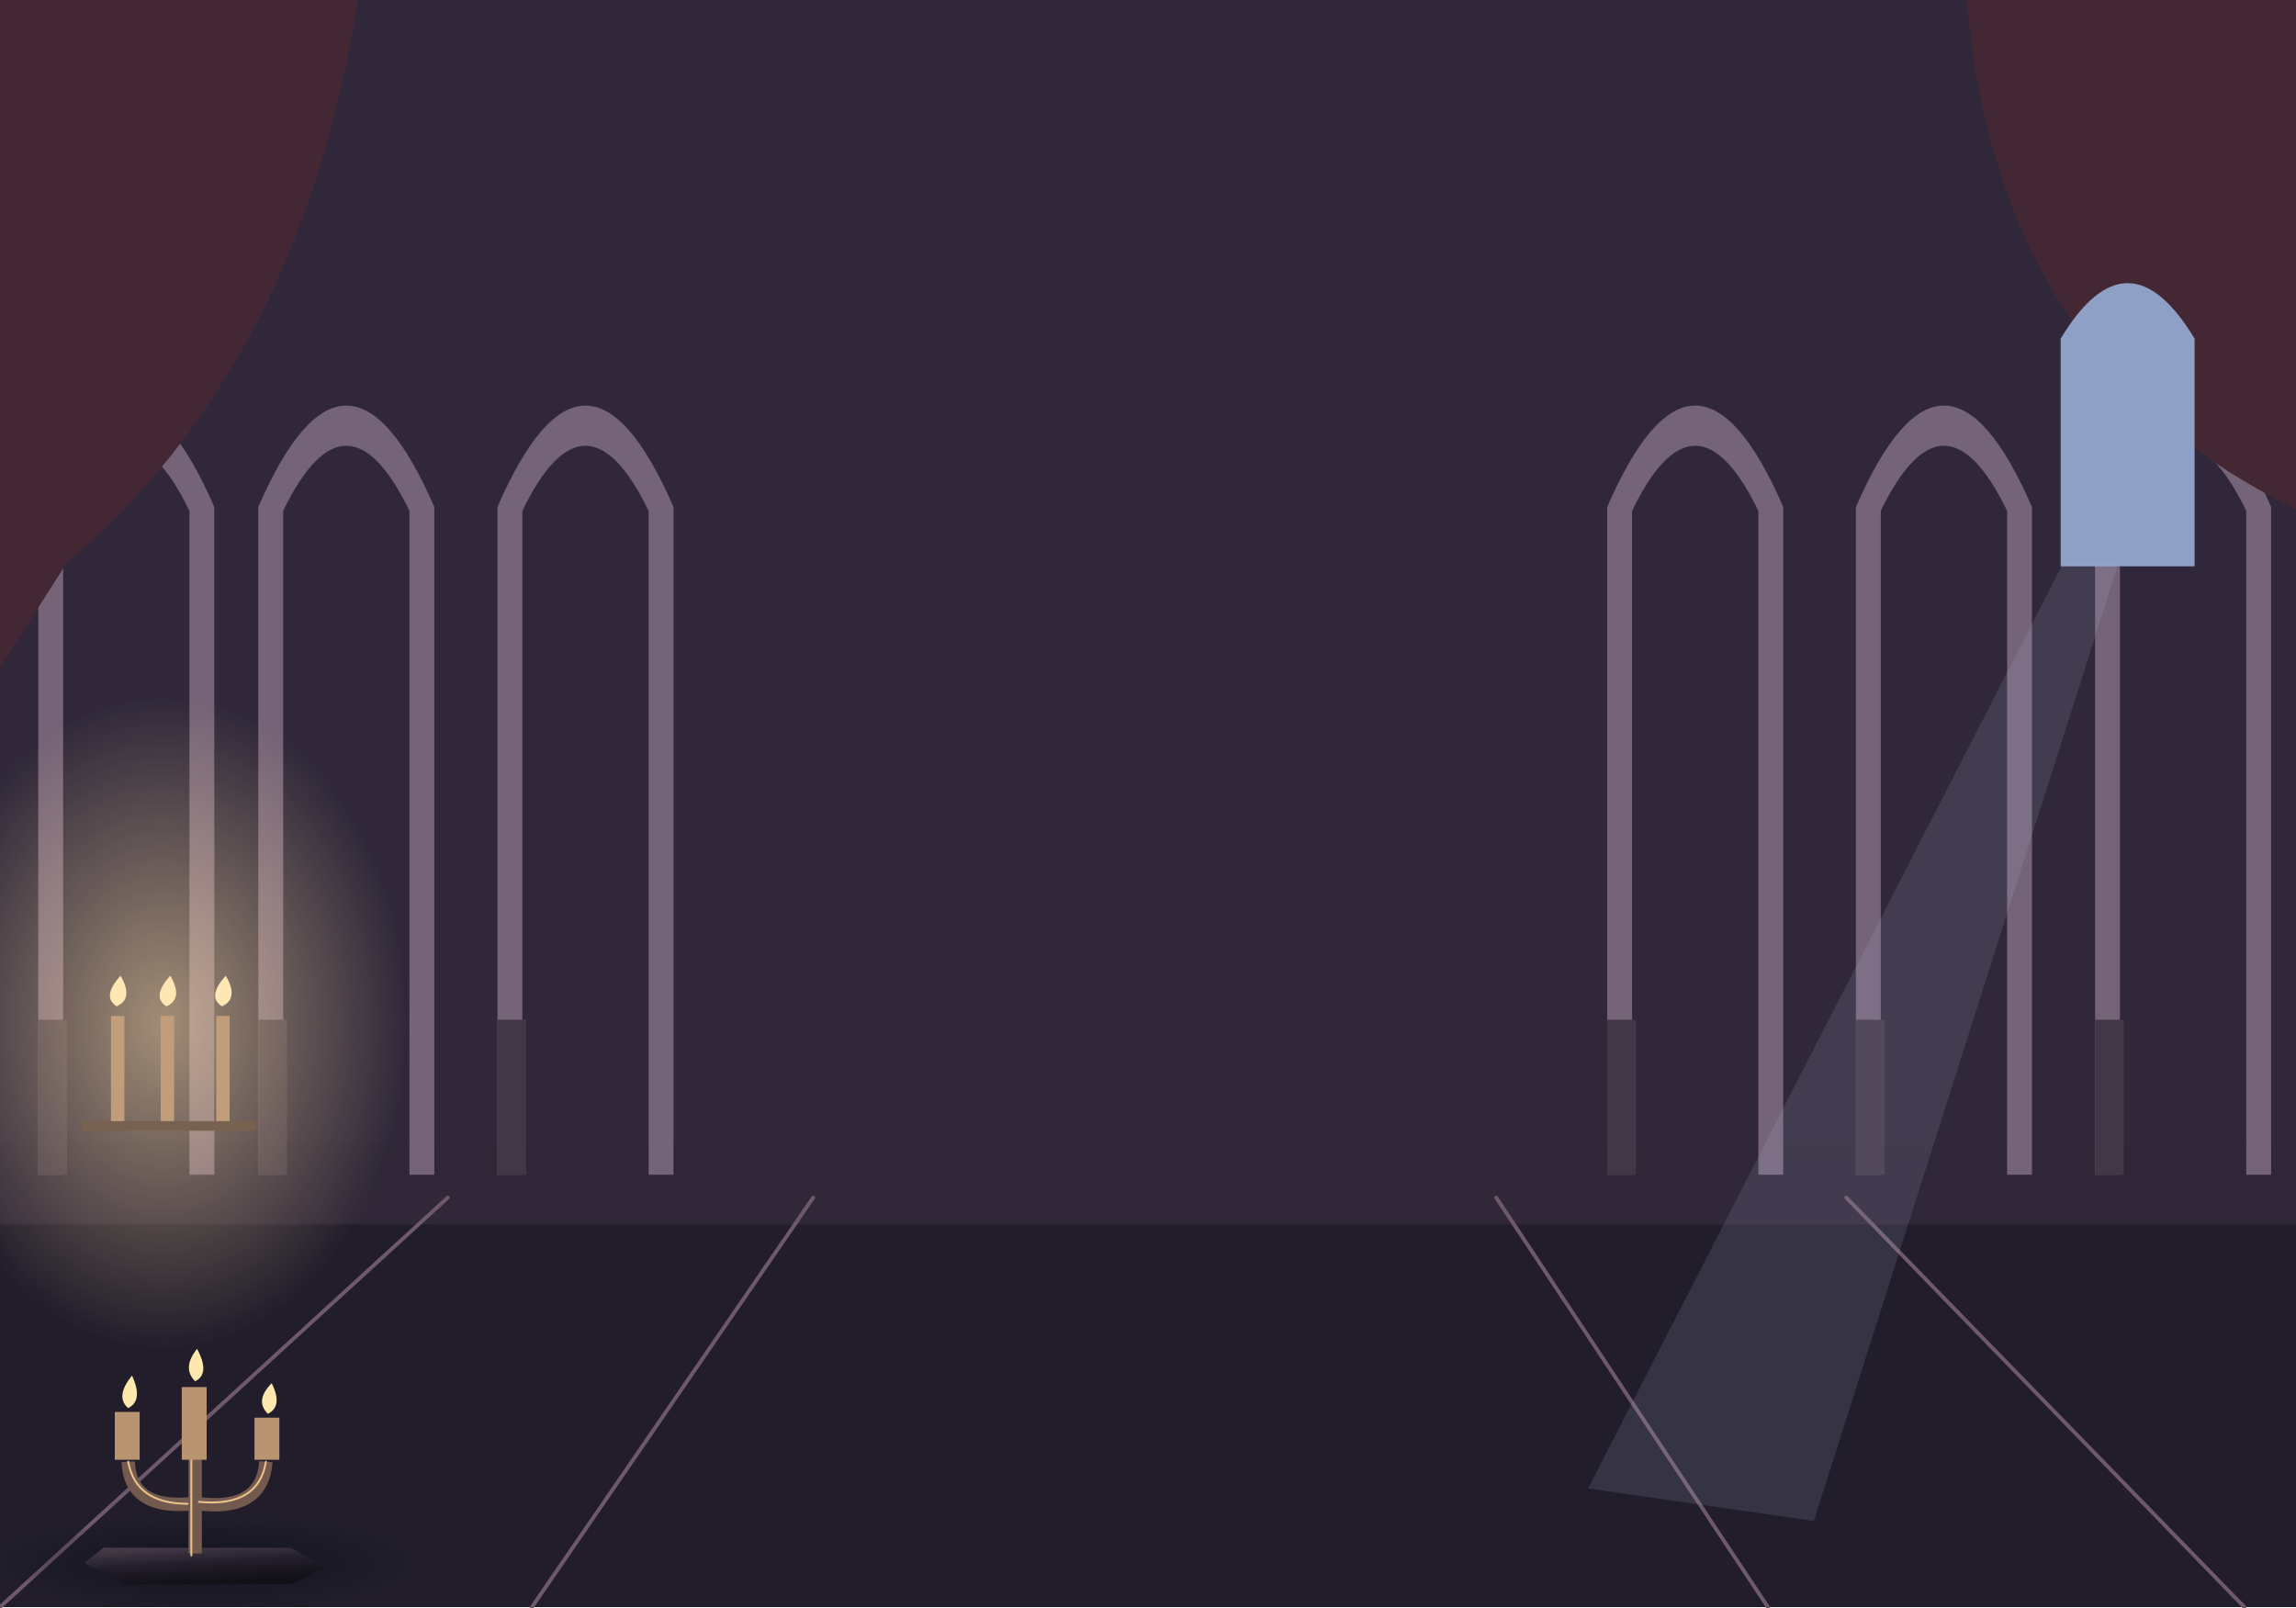
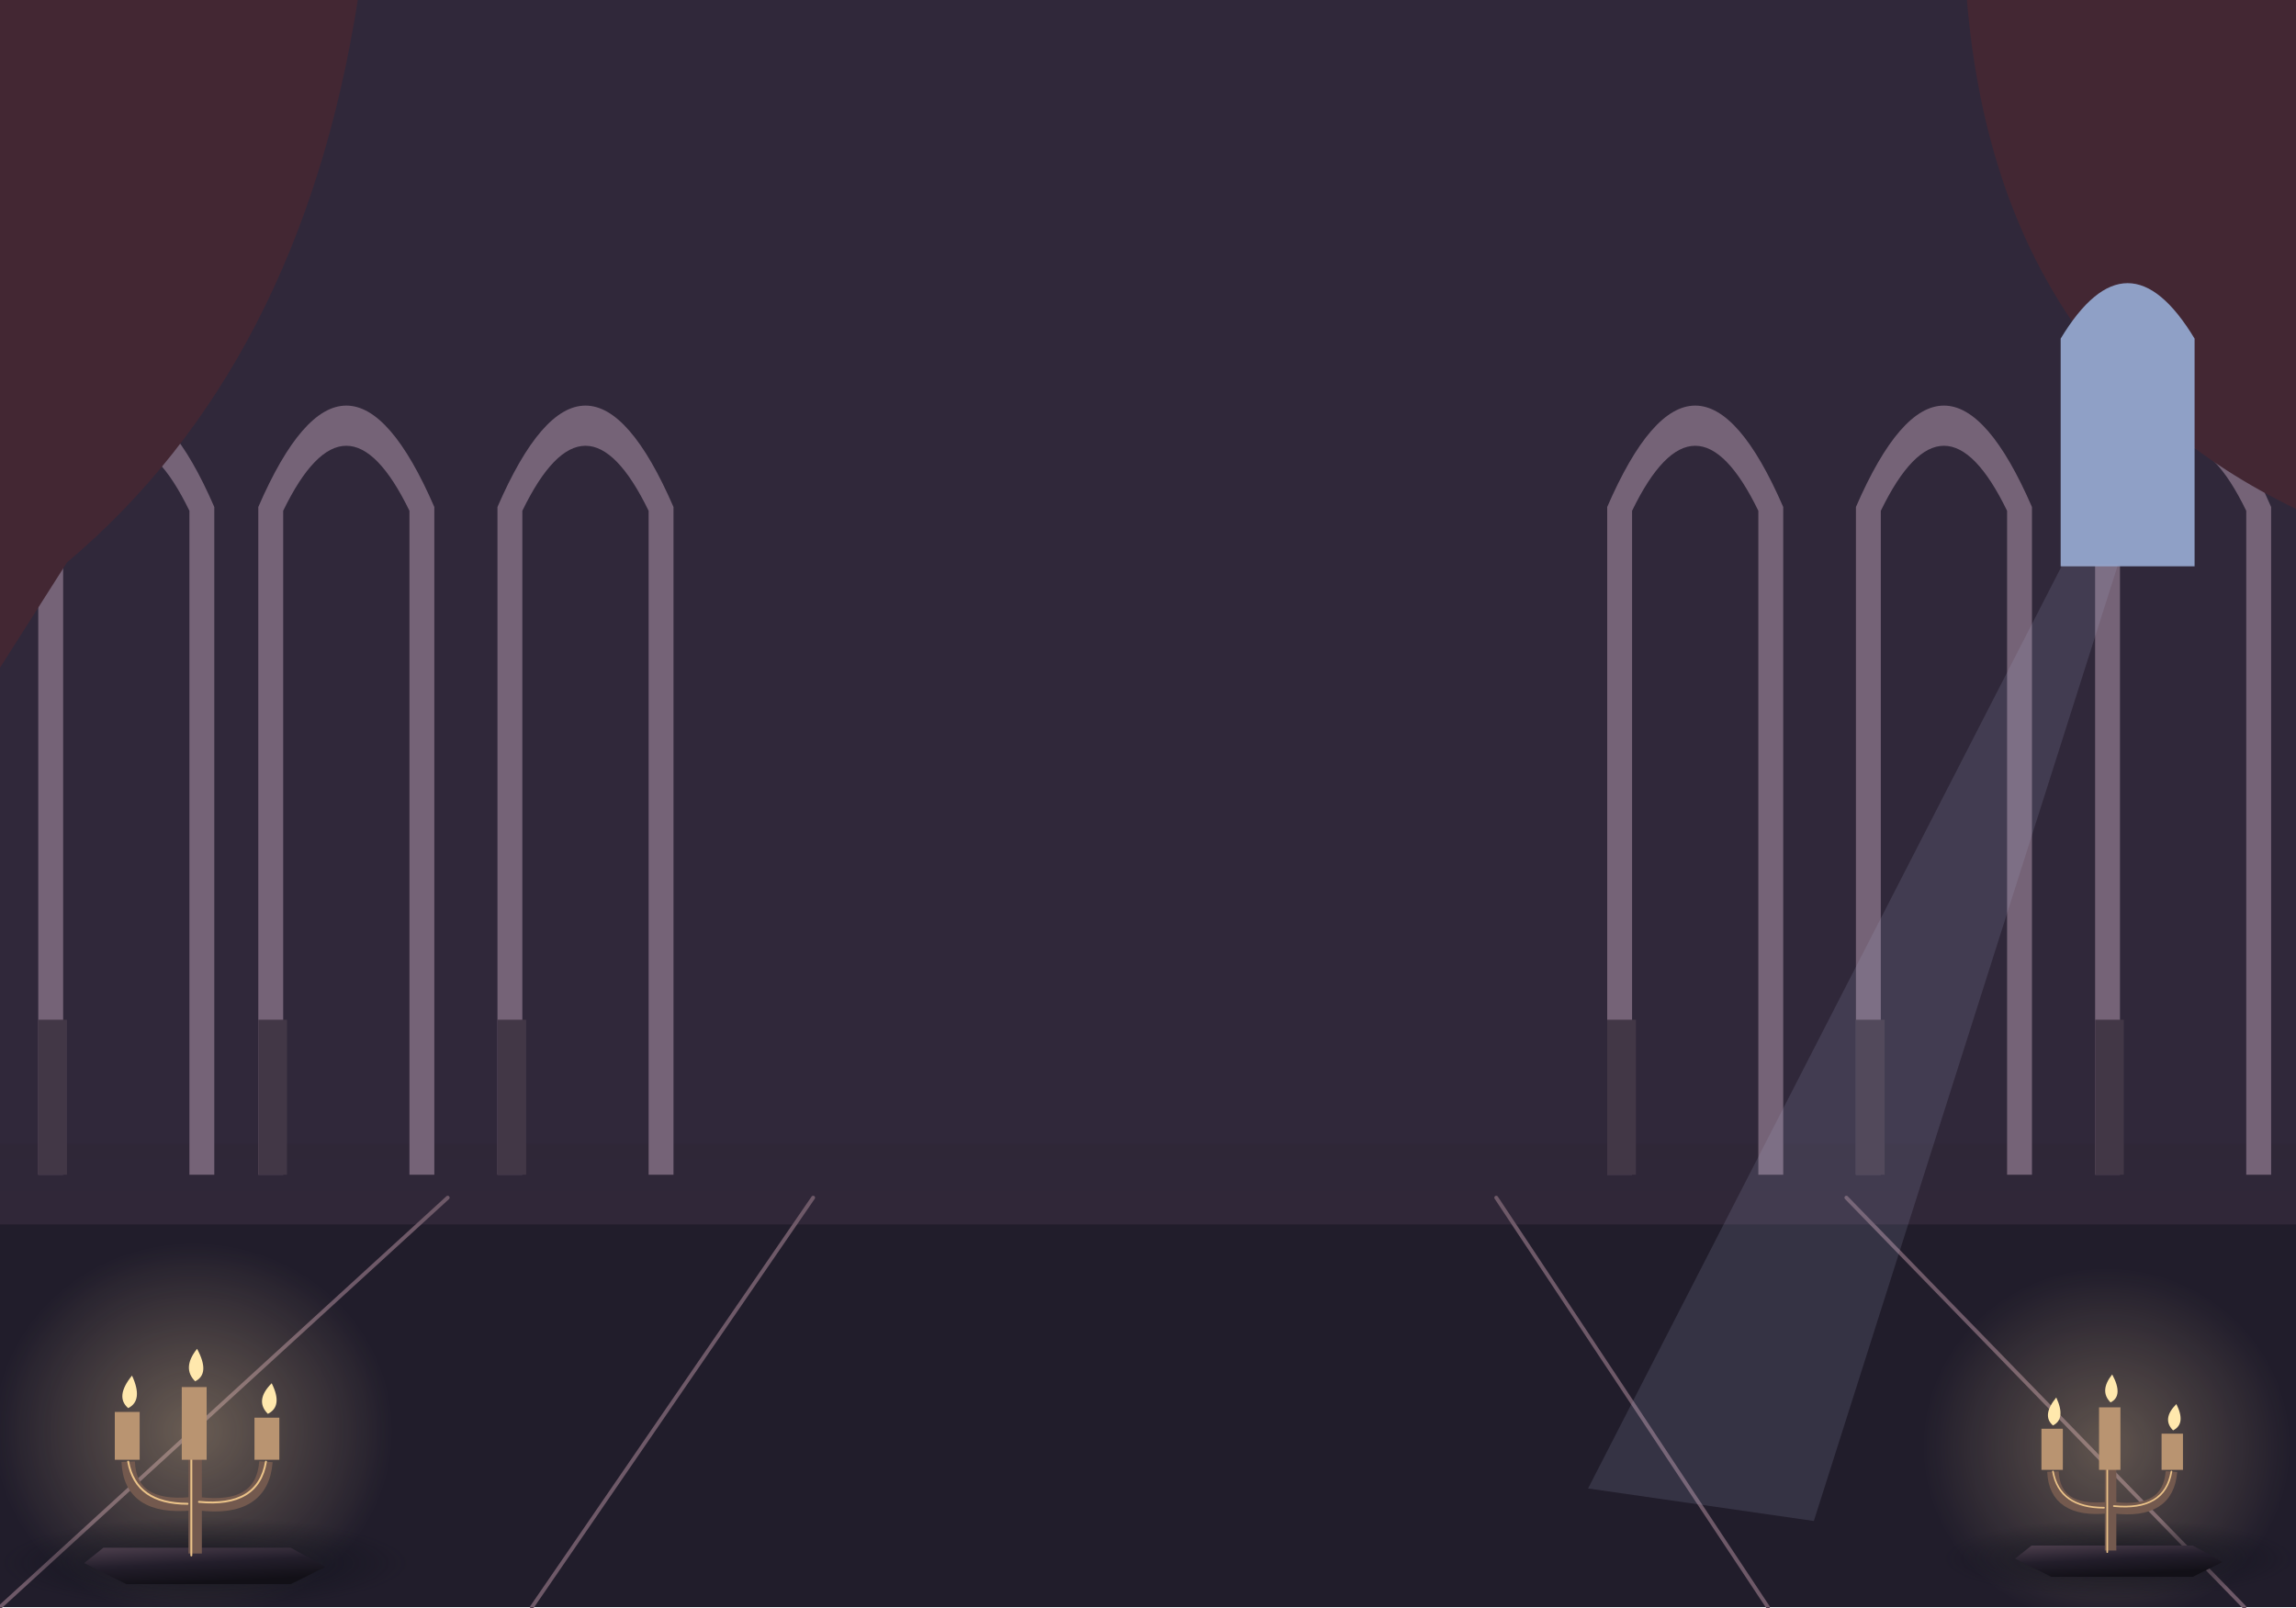
<svg xmlns="http://www.w3.org/2000/svg" viewBox="0 0 1200 840">
  <defs>
    <linearGradient id="sky" x2="0" y2="1">
      <stop stop-color="#201c2c" />
      <stop offset="1" stop-color="#352b3c" />
    </linearGradient>
    <radialGradient id="light">
      <stop stop-color="#ffe0a6" stop-opacity=".55" />
      <stop offset="1" stop-color="#ffe0a6" stop-opacity="0" />
    </radialGradient>
    <linearGradient id="prop" x2=".37" y2="1">
      <stop stop-color="#4d3f4d" />
      <stop offset=".52" stop-color="#231e2b" />
      <stop offset="1" stop-color="#121017" />
    </linearGradient>
    <radialGradient id="contact">
      <stop stop-color="#0d1019" stop-opacity=".81" />
      <stop offset="1" stop-color="#0d1019" stop-opacity="0" />
    </radialGradient>
    <style>.lit {fill:none;stroke:#ebc389;stroke-linecap:round;stroke-linejoin:round}</style>
+     <g id="candelabrum">
+       <ellipse cx="83" cy="102" rx="107" ry="24" fill="url(#contact)" />
+       <path d="M20 102 30 94h98l18 10-18 9H42Z" fill="url(#prop)" />
+       <path d="M78 97V45m-2 26Q44 74 43 49m37 22q33 4 35-22" fill="none" stroke="#73594e" stroke-width="7" />
+       <path d="M76 98V45m-2 26Q47 71 43 49m37 21q31 3 35-21" class="lit" />
+       <path d="M36 48V23h13v25Zm35 0V10h13v38Zm38 0V26h13v22Z" fill="#b99471" />
+       <path d="M43 21q-7-6 2-17 6 13-2 17m35-14q-7-7 1-17 7 13-1 17m38 17q-7-7 2-16 6 12-2 16" fill="#ffe8ad" />
+     </g>
  </defs>
  <path fill="url(#sky)" d="M0 0h1200v840H0z" />
  <rect x="0" y="0" width="1200" height="598" rx="0" fill="#30283a" />
  <path d="M20 614V265q46-106 92 0v349h-13V267q-33-68-66 0v347z" fill="#756377" />
  <rect x="20" y="533" width="15" height="81" rx="0" fill="#423746" />
  <path d="M135 614V265q46-106 92 0v349h-13V267q-33-68-66 0v347z" fill="#756377" />
  <rect x="135" y="533" width="15" height="81" rx="0" fill="#423746" />
  <path d="M260 614V265q46-106 92 0v349h-13V267q-33-68-66 0v347z" fill="#756377" />
  <rect x="260" y="533" width="15" height="81" rx="0" fill="#423746" />
  <path d="M840 614V265q46-106 92 0v349h-13V267q-33-68-66 0v347z" fill="#756377" />
  <rect x="840" y="533" width="15" height="81" rx="0" fill="#423746" />
  <path d="M970 614V265q46-106 92 0v349h-13V267q-33-68-66 0v347z" fill="#756377" />
  <rect x="970" y="533" width="15" height="81" rx="0" fill="#423746" />
  <path d="M1095 614V265q46-106 92 0v349h-13V267q-33-68-66 0v347z" fill="#756377" />
  <rect x="1095" y="533" width="15" height="81" rx="0" fill="#423746" />
  <path d="M0 640h1200v200H0z" fill="#211d2b" />
  <path d="M0 840l234-214m44 214 147-214m499 214-142-214m391 214L965 626" fill="#0000" stroke="#6e5968" stroke-width="2" stroke-linecap="round" stroke-linejoin="round" />
  <path d="M0 0h187Q157 191 35 294L0 349zM1200 0h-172q16 191 172 266z" fill="#432733" />
-   <ellipse cx="85" cy="535" rx="128" ry="171" fill="url(#light)" />
-   <rect x="58" y="531" width="7" height="57" rx="0" fill="#c19d7a" />
-   <path d="M61 526q-8-5 2-16 7 12-2 16z" fill="#ffe7b4" />
-   <rect x="84" y="531" width="7" height="57" rx="0" fill="#c19d7a" />
-   <path d="M87 526q-8-5 2-16 7 12-2 16z" fill="#ffe7b4" />
-   <rect x="113" y="531" width="7" height="57" rx="0" fill="#c19d7a" />
-   <path d="M116 526q-8-5 2-16 7 12-2 16z" fill="#ffe7b4" />
-   <rect x="43" y="586" width="91" height="5" rx="0" fill="#796150" />
  <path d="M1077 296V177q35-58 70 0v119z" fill="#8fa0c6" />
  <path d="M1107 295 948 795l-118-17 248-483z" fill="#b7bddd24" />
-   <g transform="translate(24 715)">
-     <ellipse cx="83" cy="102" rx="107" ry="24" fill="url(#contact)" />
-     <path d="M20 102 30 94h98l18 10-18 9H42Z" fill="url(#prop)" />
-     <path d="M78 97V45m-2 26Q44 74 43 49m37 22q33 4 35-22" fill="none" stroke="#73594e" stroke-width="7" />
-     <path d="M76 98V45m-2 26Q47 71 43 49m37 21q31 3 35-21" class="lit" />
-     <path d="M36 48V23h13v25Zm35 0V10h13v38Zm38 0V26h13v22Z" fill="#b99471" />
-     <path d="M43 21q-7-6 2-17 6 13-2 17m35-14q-7-7 1-17 7 13-1 17m38 17q-7-7 2-16 6 12-2 16" fill="#ffe8ad" />
-   </g>
+   <ellipse cx="101" cy="748" rx="104" ry="98" fill="url(#light)" opacity=".6" />
+   <ellipse cx="1101" cy="756" rx="96" ry="93" fill="url(#light)" opacity=".52" />
+   <use href="#candelabrum" transform="translate(24 715)" />
+   <use href="#candelabrum" transform="translate(1036 727) scale(.86)" />
</svg>
